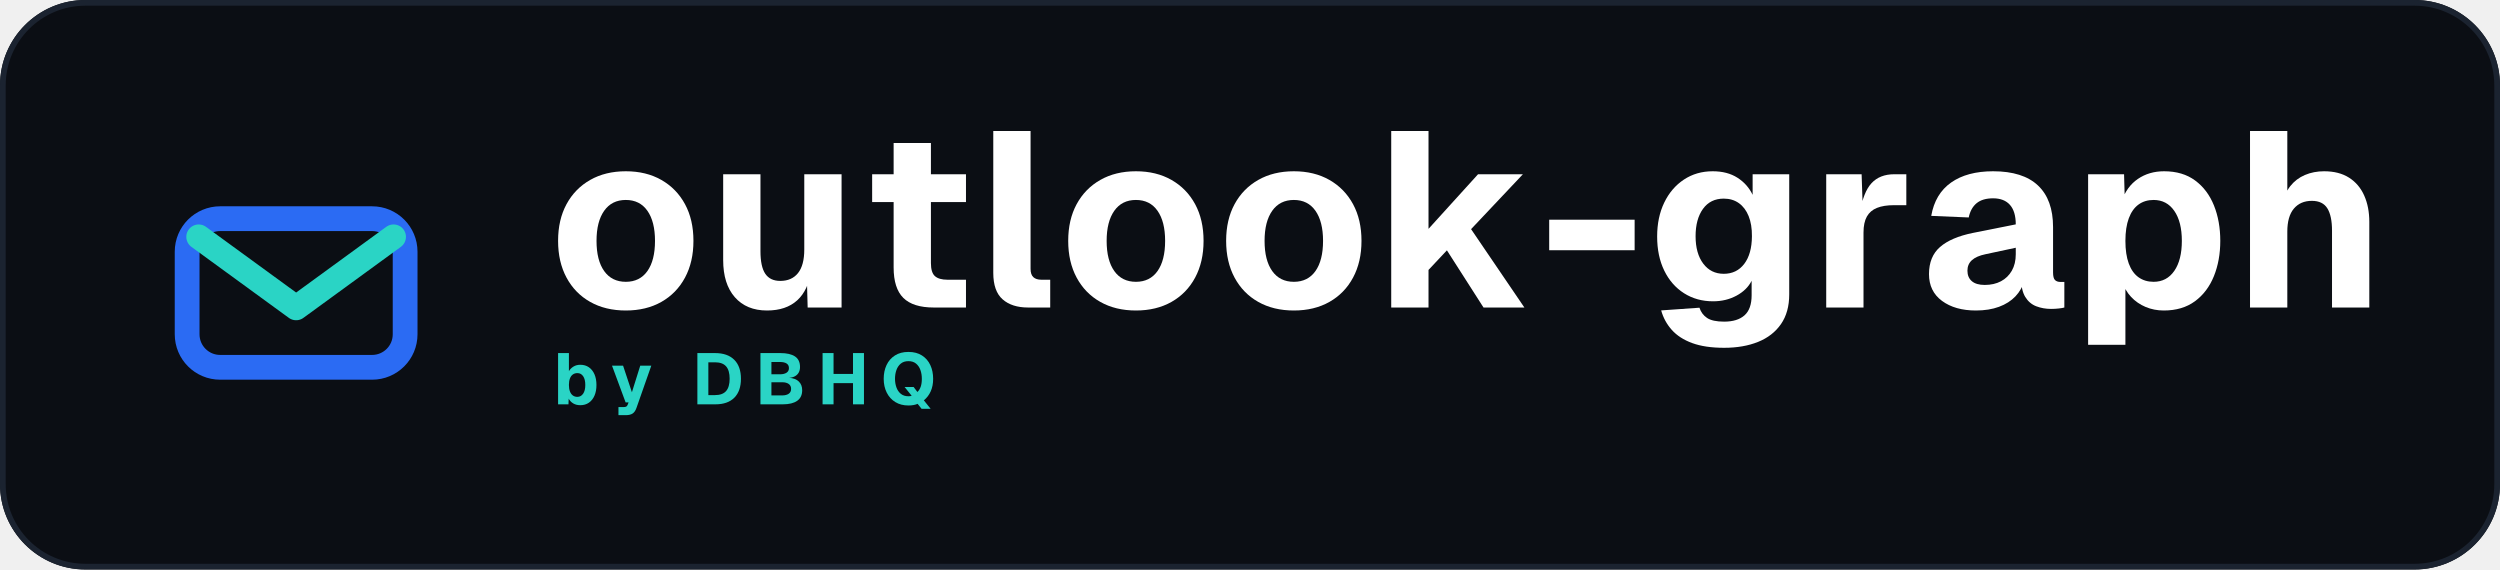
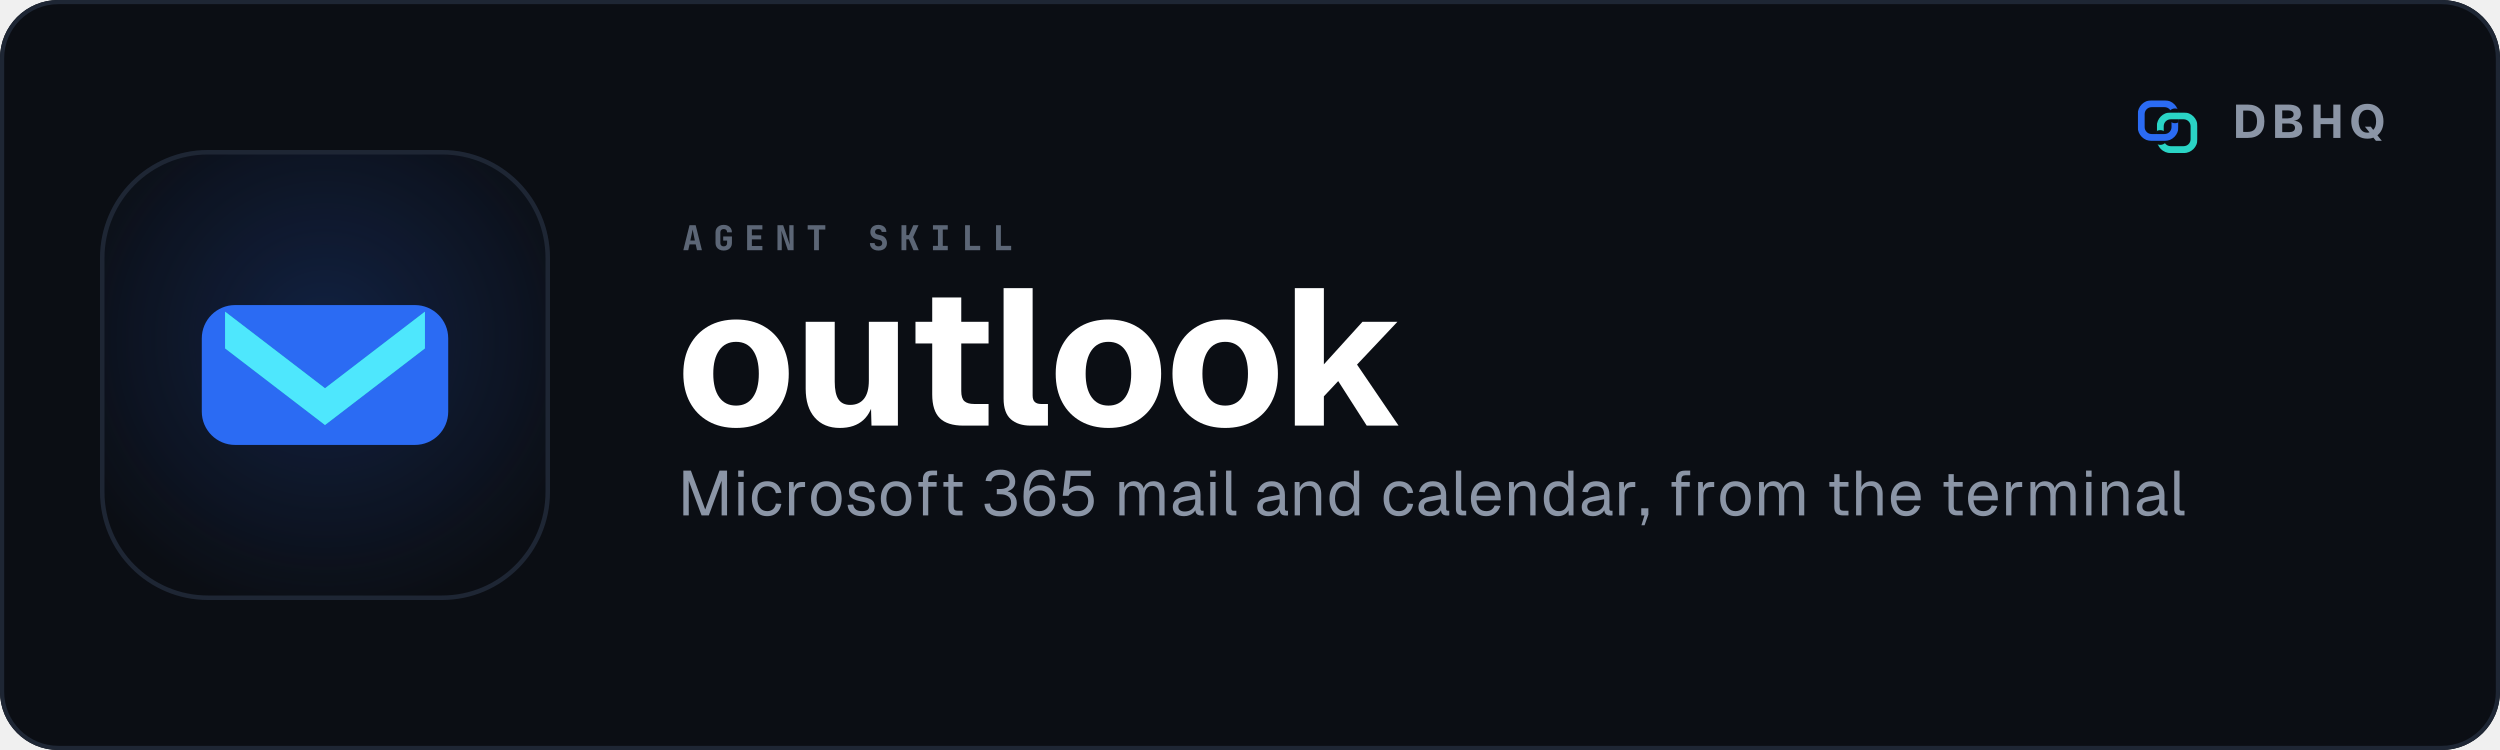
- <svg xmlns="http://www.w3.org/2000/svg" width="878" height="200" viewBox="0 0 878 200">
-   <rect width="878" height="200" rx="30" fill="#0B0E14" />
-   <rect x="1" y="1" width="876" height="198" rx="29" fill="none" stroke="#1B2330" stroke-width="2" />
-   <g transform="translate(46,42.0) scale(0.58)">
-     <rect x="34" y="60" width="132" height="90" rx="20" fill="none" stroke="#2B6BF3" stroke-width="15" />
-     <path d="M41,71 L100,114 L159,71" fill="none" stroke="#2AD4C5" stroke-width="15" stroke-linecap="round" stroke-linejoin="round" />
-   </g>
-   <g transform="translate(196,108)">
-     <g fill="#FFFFFF" transform="translate(-3.214,0) scale(0.08732,-0.08732)">
+ <svg xmlns="http://www.w3.org/2000/svg" viewBox="0 0 1200 360" width="1200" height="360">
+   <path d="M28,0 H1172 A28,28 0 0 1 1200,28 V332 A28,28 0 0 1 1172,360 H28 A28,28 0 0 1 0,332 V28 A28,28 0 0 1 28,0 Z" fill="#0B0E14" />
+   <path d="M28,1 H1172 A27,27 0 0 1 1199,28 V332 A27,27 0 0 1 1172,359 H28 A27,27 0 0 1 1,332 V28 A27,27 0 0 1 28,1 Z" fill="none" stroke="#1E2634" stroke-width="2" />
+   <g transform="translate(48,72.0) scale(1.08)">
+     <defs>
+       <radialGradient id="bloom-4916" cx="0.5" cy="0.42" r="0.62">
+         <stop offset="0" stop-color="#2B6BF3" stop-opacity="0.205" />
+         <stop offset="1" stop-color="#2B6BF3" stop-opacity="0" />
+       </radialGradient>
+     </defs>
+     <path d="M48,0 H152 A48,48 0 0 1 200,48 V152 A48,48 0 0 1 152,200 H48 A48,48 0 0 1 0,152 V48 A48,48 0 0 1 48,0 Z" fill="#0B0E14" />
+     <path d="M48,0 H152 A48,48 0 0 1 200,48 V152 A48,48 0 0 1 152,200 H48 A48,48 0 0 1 0,152 V48 A48,48 0 0 1 48,0 Z" fill="url(#bloom-4916)" />
+     <path d="M48,1 H152 A47,47 0 0 1 199,48 V152 A47,47 0 0 1 152,199 H48 A47,47 0 0 1 1,152 V48 A47,47 0 0 1 48,1 Z" fill="none" stroke="#1E2634" stroke-width="2" />
+     <g transform="translate(26.0,26.0) scale(0.74)">
+       <defs>
+         <clipPath id="clip-4916">
+           <path d="M46,58 H154 A20,20 0 0 1 174,78 V122 A20,20 0 0 1 154,142 H46 A20,20 0 0 1 26,122 V78 A20,20 0 0 1 46,58 Z" fill="#000" />
+         </clipPath>
+       </defs>
+       <g>
+         <path d="M46,58 H154 A20,20 0 0 1 174,78 V122 A20,20 0 0 1 154,142 H46 A20,20 0 0 1 26,122 V78 A20,20 0 0 1 46,58 Z" fill="#2B6BF3" />
+       </g>
+       <path d="M40,62 L100,108 L160,62 L160,84 L100,130 L40,84 Z" fill="#2AD4C5" />
+       <g clip-path="url(#clip-4916)">
+         <path d="M40,62 L100,108 L160,62 L160,84 L100,130 L40,84 Z" fill="#4EE7FD" />
+       </g>
+     </g>
+   </g>
+   <g transform="translate(328,120.1)">
+     <g fill="#5C6676" transform="translate(-0.473,0) scale(0.01644,-0.01644)">
+       <g transform="translate(0.00,0)">
+         <path d="M28.766 0 209.423 730H389.029L571.234 0H427.573L390.615 169.368H209.535L172.577 0ZM233.481 282.74H365.67L327.506 466.122Q319.151 508.038 311.425 546.367Q303.699 584.695 300 604.49Q296.301 584.695 289.425 546.791Q282.548 508.887 273.343 467.122Z" />
+       </g>
+       <g transform="translate(904.17,0)">
+         <path d="M304.425 -10Q232.054 -10 178.034 17.123Q124.013 44.247 94.115 93.446Q64.218 142.644 64.218 208.494V521.506Q64.218 588.356 94.115 637.054Q124.013 685.753 178.034 712.877Q232.054 740 304.425 740Q376.795 740 430.316 712.801Q483.837 685.603 513.659 637.096Q543.481 588.59 543.481 521.506H402.519Q402.519 568.218 376.656 592.799Q350.793 617.381 303.842 617.381Q256.891 617.381 231.035 592.702Q205.18 568.023 205.18 521.657V208.494Q205.18 162.697 231.035 137.583Q256.891 112.468 303.842 112.468Q350.793 112.468 376.656 137.583Q402.519 162.697 402.519 208.494V281.314H288.494V401.535H543.481V208.494Q543.481 142.442 513.659 93.42Q483.837 44.397 430.316 17.199Q376.795 -10 304.425 -10Z" />
+       </g>
+       <g transform="translate(1808.33,0)">
+         <path d="M83.013 0V730H528.494V607.23H221.276V433.891H493.494V316.519H221.276V122.77H528.494V0Z" />
+       </g>
+       <g transform="translate(2712.50,0)">
+         <path d="M64.519 0V730H231.234L425.356 155.962Q422.506 191.154 418.732 237.847Q414.958 284.539 412.609 331.834Q410.26 379.129 410.26 413.43V730H535.481V0H368.766L176.494 574.038Q179.343 543.243 182.192 500.373Q185.042 457.503 187.391 413.181Q189.74 368.858 189.74 333.557V0Z" />
+       </g>
+       <g transform="translate(3616.67,0)">
+         <path d="M229.519 0V602.984H42.26V730H557.74V602.984H370.481V0Z" />
+       </g>
+       <g transform="translate(4520.83,0)">
+         <path d="" />
+       </g>
+       <g transform="translate(5425.00,0)">
+         <path d="M302.301 -10Q226.356 -10 169.609 16.699Q112.862 43.397 81.814 92.596Q50.766 141.795 50.766 208.494H188.33Q188.33 164.481 219.261 138.475Q250.192 112.468 302.301 112.468Q353.26 112.468 382.191 137.851Q411.122 163.234 411.122 205.096Q411.122 238.054 392.293 263.76Q373.465 289.465 337.109 298.067L244.795 320.573Q161.356 340.573 112.513 397.17Q63.67 453.766 63.67 532.26Q63.67 596.205 91.793 642.753Q119.917 689.301 172.437 714.651Q224.958 740 296.151 740Q368.343 740 420.939 714.651Q473.535 689.301 502.659 642.828Q531.782 596.356 531.782 533.41H394.218Q394.218 573.218 367.862 596.224Q341.506 619.23 296.151 619.23Q251.644 619.23 226.289 596.649Q200.933 574.067 200.933 536.808Q200.933 506.151 219.46 486.569Q237.987 466.987 271.891 458.535L367.205 435.878Q451.247 416.728 500.24 354.433Q549.234 292.138 549.234 205.096Q549.234 140.247 519.186 91.548Q489.138 42.849 433.542 16.425Q377.946 -10 302.301 -10Z" />
+       </g>
+       <g transform="translate(6329.17,0)">
+         <path d="M69.067 0V730H210.029V439.782H285.753L413.779 730H566.138L409.77 383.946L572.74 0H417.929L286.151 316.615H210.029V0Z" />
+       </g>
+       <g transform="translate(7233.33,0)">
+         <path d="M83.766 0V127.016H229.368V602.984H83.766V730H516.234V602.984H370.632V127.016H516.234V0Z" />
+       </g>
+       <g transform="translate(8137.50,0)">
+         <path d="M117.26 0V730H258.221V127.016H558.494V0Z" />
+       </g>
+       <g transform="translate(9041.67,0)">
+         <path d="M117.26 0V730H258.221V127.016H558.494V0Z" />
+       </g>
+     </g>
+   </g>
+   <g transform="translate(328,204.3)">
+     <g fill="#FFFFFF" transform="translate(-3.421,0) scale(0.09296,-0.09296)">
      <g transform="translate(0.00,0)">
        <path d="M309.199 -12Q227.199 -12 165.9 22.6Q104.6 57.2 70.7 120.3Q36.8 183.4 36.8 268Q36.8 353 70.7 415.6Q104.6 478.2 165.9 513.1Q227.199 548 309.199 548Q391.199 548 452.298 513.1Q513.398 478.2 547.298 415.6Q581.198 353 581.198 268Q581.198 183.4 547.298 120.3Q513.398 57.2 452.298 22.6Q391.199 -12 309.199 -12ZM309.199 103.399Q365.4 103.399 396 146.599Q426.601 189.799 426.601 268Q426.601 345.6 396 389.101Q365.4 432.601 309.199 432.601Q252.998 432.601 222.198 389.101Q191.398 345.6 191.398 268Q191.398 189.799 222.198 146.599Q252.998 103.399 309.199 103.399Z" />
      </g>
-       <g transform="translate(635.18,0)">
+       <g transform="translate(602.94,0)">
        <path d="M242 -12Q159.401 -12 112.501 41.5Q65.601 95 65.601 190.8V536H215.598V226.399Q215.598 164.399 234.998 135.698Q254.399 106.998 295.199 106.998Q341.4 106.998 366.6 138.499Q391.801 169.999 391.801 233.199V536H541.798V0H405.4L401.201 154.399L419.6 150.399Q408.4 69.8 363.4 28.9Q318.4 -12 242 -12Z" />
      </g>
-       <g transform="translate(1259.35,0)">
+       <g transform="translate(1194.88,0)">
        <path d="M288.399 0Q205 0 166 38.7Q127 77.4 127 161.199V661.8H276.998V178.798Q276.998 140.398 293.298 126.098Q309.598 111.798 343.198 111.798H417.998V0ZM40.601 424.201V536H417.998V424.201Z" />
      </g>
-       <g transform="translate(1721.53,0)">
+       <g transform="translate(1624.82,0)">
        <path d="M205.599 0Q140.4 0 103 33Q65.601 65.999 65.601 139.598V710H215.598V155.598Q215.598 132.398 226.798 122.098Q237.998 111.798 258.797 111.798H294.598V0Z" />
      </g>
-       <g transform="translate(2051.71,0)">
+       <g transform="translate(1922.76,0)">
        <path d="M309.199 -12Q227.199 -12 165.9 22.6Q104.6 57.2 70.7 120.3Q36.8 183.4 36.8 268Q36.8 353 70.7 415.6Q104.6 478.2 165.9 513.1Q227.199 548 309.199 548Q391.199 548 452.298 513.1Q513.398 478.2 547.298 415.6Q581.198 353 581.198 268Q581.198 183.4 547.298 120.3Q513.398 57.2 452.298 22.6Q391.199 -12 309.199 -12ZM309.199 103.399Q365.4 103.399 396 146.599Q426.601 189.799 426.601 268Q426.601 345.6 396 389.101Q365.4 432.601 309.199 432.601Q252.998 432.601 222.198 389.101Q191.398 345.6 191.398 268Q191.398 189.799 222.198 146.599Q252.998 103.399 309.199 103.399Z" />
      </g>
-       <g transform="translate(2686.89,0)">
+       <g transform="translate(2525.70,0)">
        <path d="M309.199 -12Q227.199 -12 165.9 22.6Q104.6 57.2 70.7 120.3Q36.8 183.4 36.8 268Q36.8 353 70.7 415.6Q104.6 478.2 165.9 513.1Q227.199 548 309.199 548Q391.199 548 452.298 513.1Q513.398 478.2 547.298 415.6Q581.198 353 581.198 268Q581.198 183.4 547.298 120.3Q513.398 57.2 452.298 22.6Q391.199 -12 309.199 -12ZM309.199 103.399Q365.4 103.399 396 146.599Q426.601 189.799 426.601 268Q426.601 345.6 396 389.101Q365.4 432.601 309.199 432.601Q252.998 432.601 222.198 389.101Q191.398 345.6 191.398 268Q191.398 189.799 222.198 146.599Q252.998 103.399 309.199 103.399Z" />
      </g>
-       <g transform="translate(3322.06,0)">
+       <g transform="translate(3128.64,0)">
        <path d="M65.601 0V710H215.598V316.397L414.8 536H595.198L386.797 315.2L601.198 0H436.8L289.599 230.001L215.598 151.199V0Z" />
      </g>
-       <g transform="translate(3986.24,0)">
-         <path d="M36.8 230.401V353.199H380.4V230.401Z" />
-       </g>
-       <g transform="translate(4420.42,0)">
-         <path d="M306.199 -162Q229.4 -162 177.7 -143.0Q126 -124 95.6 -89.9Q65.2 -55.8 53 -11.6L206.998 -0.8Q215.398 -27 237.498 -41.901Q259.598 -56.801 306.199 -56.801Q359.6 -56.801 388.2 -31.401Q416.801 -6.001 416.801 49.599V107.401Q397.801 70.2 355.801 47.6Q313.801 25 261.801 25Q196 25 145 57.4Q94 89.8 65.4 148.4Q36.8 207 36.8 285.6Q36.8 362.8 65.2 421.8Q93.6 480.8 144.2 514.4Q194.8 548 260.2 548Q319.2 548 359.8 522Q400.401 496 420.801 453.2V536H567.998V52.799Q567.998 -18.8 534.898 -66.6Q501.798 -114.4 442.898 -138.2Q383.999 -162 306.199 -162ZM304.799 135.599Q356.6 135.599 387.1 175.599Q417.6 215.599 418 286.8Q418.401 334 404.7 367.8Q391 401.601 365.5 419.801Q339.999 438.001 304.799 438.001Q250.998 438.001 221.198 396.801Q191.398 355.6 191.398 286.8Q191.398 217.399 222.198 176.499Q252.998 135.599 304.799 135.599Z" />
-       </g>
-       <g transform="translate(5071.60,0)">
-         <path d="M65.601 0V536H207.998L213.198 380.401L201.598 382.801Q214.598 464 247.798 500Q280.998 536 339.398 536H387.798V411.602H338.598Q296.798 411.602 269.698 400.701Q242.598 389.801 229.098 365.801Q215.598 341.801 215.598 301.401V0Z" />
-       </g>
-       <g transform="translate(5513.77,0)">
-         <path d="M225.4 -12Q141.6 -12 89.2 26.6Q36.8 65.2 36.8 134.4Q36.8 204.8 81.3 243.5Q125.8 282.2 213.4 300L385.801 334.4Q385.801 386.4 362.4 412.801Q339 439.201 294.599 439.201Q252.199 439.201 228.298 419.501Q204.398 399.801 196.598 362.2L45.8 368.6Q61.4 457.4 125.8 502.7Q190.2 548 294.599 548Q414.598 548 475.198 490.8Q535.798 433.6 535.798 323.6V141.199Q535.798 118.399 543.498 110.599Q551.198 102.799 566.198 102.799H581.198V0Q574.198 -2.2 558.598 -3.9Q542.999 -5.6 527.599 -5.6Q495.799 -5.6 468.199 5Q440.599 15.6 423.999 42.5Q407.4 69.4 407.4 118.4L419.8 108Q410.4 72.2 384.6 45Q358.8 17.8 318.5 2.9Q278.2 -12 225.4 -12ZM260.999 90.799Q298.399 90.799 326.3 105.599Q354.2 120.399 370 148.1Q385.801 175.8 385.801 214.4V240.401L264.198 214.4Q227.598 206.8 209.498 190.5Q191.398 174.2 191.398 148.4Q191.398 120.999 209.198 105.899Q226.998 90.799 260.999 90.799Z" />
-       </g>
-       <g transform="translate(6124.95,0)">
-         <path d="M65.601 -150V536H210.198L213.398 422.6L200.798 428Q220.798 486.4 265.798 517.2Q310.798 548 371.198 548Q445.998 548 496.198 510.8Q546.398 473.6 571.798 410.3Q597.198 347 597.198 268Q597.198 189.6 571.498 126Q545.798 62.4 495.298 25.2Q444.798 -12 369.998 -12Q330.798 -12 296.798 2.3Q262.798 16.6 238.298 42.8Q213.798 69 202.998 104.8L215.598 112.8V-150ZM328.999 103.399Q381.8 103.399 412.2 147.299Q442.601 191.199 442.601 268Q442.601 344.801 412.2 388.701Q381.8 432.601 328.999 432.601Q293.799 432.601 268.399 414.201Q242.998 395.801 229.298 359.001Q215.598 322.2 215.598 268Q215.598 213.799 229.098 176.999Q242.598 140.199 268.199 121.799Q293.799 103.399 328.999 103.399Z" />
-       </g>
-       <g transform="translate(6776.13,0)">
-         <path d="M65.601 0V710H215.598V411.2L195.998 410.8Q203.598 457.8 227.298 487.9Q250.998 518 286.298 533Q321.598 548 363.598 548Q423.598 548 463.998 522.2Q504.398 496.4 524.898 450.3Q545.398 404.2 545.398 344.6V0H395.401V309.2Q395.401 368.801 376.601 398.901Q357.8 429.002 314.4 429.002Q268.399 429.002 241.998 397.801Q215.598 366.601 215.598 305.2V0Z" />
-       </g>
-     </g>
-   </g>
-   <g transform="translate(196,142)">
-     <g fill="#2AD4C5" transform="translate(-1.663,0) scale(0.02535,-0.02535)">
-       <g transform="translate(0.00,0)">
-         <path d="M373.998 -12Q317.798 -12 276.598 11.9Q235.398 35.8 212.398 78.8L209.398 0H65.601V710H215.598V459.6Q237.398 497.4 278.198 522.7Q318.998 548 373.998 548Q442.198 548 492.298 513.4Q542.398 478.8 569.798 415.9Q597.198 353 597.198 268Q597.198 183 569.798 120.1Q542.398 57.2 492.298 22.6Q442.198 -12 373.998 -12ZM332.399 103.399Q382 103.399 412.3 146.799Q442.601 190.199 442.601 268Q442.601 346.2 412.9 389.401Q383.2 432.601 333.199 432.601Q296.199 432.601 269.599 413.301Q242.998 394.001 229.298 357.201Q215.598 320.4 215.598 268Q215.598 217 229.298 179.999Q242.998 142.999 269.399 123.199Q295.799 103.399 332.399 103.399Z" />
-       </g>
-       <g transform="translate(791.78,0)">
-         <path d="M110.2 -150V-38.202H181.399Q206.999 -38.202 219.299 -30.602Q231.599 -23.001 238.599 -4.001L250.4 26.799H209.4L20.8 536H173.998L296.599 167.197L412.2 536H565.398L359.398 -50.801Q340.798 -104 306.898 -127Q272.998 -150 212.198 -150Z" />
-       </g>
-       <g transform="translate(1535.56,0)">
-         <path d="" />
-       </g>
-       <g transform="translate(1921.33,0)">
+     </g>
+   </g>
+   <g transform="translate(328,247.4)">
+     <g fill="#8B95A6" transform="translate(-2.786,0) scale(0.03028,-0.03028)">
+       <g transform="translate(0.00,0)">
+         <path d="M92 0V710H212L439 94L665 710H785V0H699V550L496 0H381L178 550V0Z" />
+       </g>
+       <g transform="translate(883.60,0)">
+         <path d="M80 0V530H164V0ZM78 613V711H166V613Z" />
+       </g>
+       <g transform="translate(1134.21,0)">
+         <path d="M287 -12Q213 -12 158.5 22.0Q104 56 74.0 118.5Q44 181 44 265Q44 349 74.0 411.0Q104 473 158.5 507.5Q213 542 287 542Q348 542 395.5 520.5Q443 499 473.0 458.0Q503 417 512 358L424 352Q415 405 378.0 433.5Q341 462 287 462Q214 462 173.0 409.5Q132 357 132 265Q132 173 173.0 120.5Q214 68 287 68Q341 68 378.0 98.0Q415 128 424 188L512 182Q503 123 473.0 79.5Q443 36 395.5 12.0Q348 -12 287 -12Z" />
+       </g>
+       <g transform="translate(1686.81,0)">
+         <path d="M80 0V530H154L158 396L150 399Q160 467 193.5 498.5Q227 530 283 530H335V450H284Q244 450 217.5 435.5Q191 421 177.5 392.5Q164 364 164 320V0Z" />
+       </g>
+       <g transform="translate(2072.42,0)">
+         <path d="M287 -12Q214 -12 159.0 22.0Q104 56 74.0 118.5Q44 181 44 265Q44 350 74.0 412.0Q104 474 159.0 508.0Q214 542 287 542Q360 542 414.5 508.0Q469 474 499.0 412.0Q529 350 529 265Q529 181 499.0 118.5Q469 56 414.5 22.0Q360 -12 287 -12ZM287 68Q360 68 400.5 120.5Q441 173 441 265Q441 357 400.5 409.5Q360 462 287 462Q214 462 173.0 409.5Q132 357 132 265Q132 173 173.0 120.5Q214 68 287 68Z" />
+       </g>
+       <g transform="translate(2652.02,0)">
+         <path d="M273 -12Q200 -12 150.5 11.0Q101 34 74.5 74.5Q48 115 44 167L132 173Q140 125 171.5 96.5Q203 68 273 68Q327 68 356.5 85.5Q386 103 386 142Q386 163 376.5 177.0Q367 191 339.0 201.5Q311 212 257 222Q183 236 141.0 257.0Q99 278 82.0 308.0Q65 338 65 380Q65 451 117.5 496.5Q170 542 266 542Q336 542 380.5 517.5Q425 493 448.0 454.0Q471 415 476 372L388 366Q386 391 373.0 413.0Q360 435 334.0 448.5Q308 462 264 462Q207 462 180.0 440.0Q153 418 153 384Q153 358 163.5 341.5Q174 325 200.5 314.5Q227 304 273 296Q351 283 395.0 263.0Q439 243 456.5 213.5Q474 184 474 142Q474 69 417.5 28.5Q361 -12 273 -12Z" />
+       </g>
+       <g transform="translate(3178.63,0)">
+         <path d="M287 -12Q214 -12 159.0 22.0Q104 56 74.0 118.5Q44 181 44 265Q44 350 74.0 412.0Q104 474 159.0 508.0Q214 542 287 542Q360 542 414.5 508.0Q469 474 499.0 412.0Q529 350 529 265Q529 181 499.0 118.5Q469 56 414.5 22.0Q360 -12 287 -12ZM287 68Q360 68 400.5 120.5Q441 173 441 265Q441 357 400.5 409.5Q360 462 287 462Q214 462 173.0 409.5Q132 357 132 265Q132 173 173.0 120.5Q214 68 287 68Z" />
+       </g>
+       <g transform="translate(3758.23,0)">
+         <path d="M132 0V578Q132 637 166.0 673.5Q200 710 272 710H356V636H278Q247 636 231.5 619.0Q216 602 216 572V0ZM60 456V530H349V456Z" />
+       </g>
+       <g transform="translate(4159.84,0)">
+         <path d="M274 0Q202 0 167.5 33.0Q133 66 133 136V654H217V138Q217 102 233.0 88.0Q249 74 282 74H358V0ZM55 456V530H358V456Z" />
+       </g>
+       <g transform="translate(4558.44,0)">
+         <path d="" />
+       </g>
+       <g transform="translate(4815.05,0)">
+         <path d="M301 -16Q183 -16 119.0 39.5Q55 95 50 183L139 189Q145 124 189.5 96.0Q234 68 301 68Q347 68 386.0 80.5Q425 93 449.0 121.5Q473 150 473 198Q473 269 426.0 302.0Q379 335 302 335H246V419H302Q365 419 406.5 444.0Q448 469 448 530Q448 585 412.5 613.5Q377 642 306 642Q236 642 200.5 615.0Q165 588 158 541L68 547Q78 627 139.0 676.5Q200 726 306 726Q378 726 430.0 702.5Q482 679 510.0 636.0Q538 593 538 534Q538 468 496.5 427.5Q455 387 374 372V390Q461 380 512.0 328.0Q563 276 563 198Q563 130 529.5 82.0Q496 34 437.0 9.0Q378 -16 301 -16Z" />
+       </g>
+       <g transform="translate(5434.65,0)">
+         <path d="M302 -16Q222 -16 165.5 20.5Q109 57 79.5 128.0Q50 199 50 300Q50 388 64.5 465.0Q79 542 111.5 600.5Q144 659 197.5 692.5Q251 726 330 726Q425 726 477.0 679.5Q529 633 550 558L460 550Q448 592 418.5 617.0Q389 642 330 642Q242 642 191.5 567.0Q141 492 138 340L120 344Q131 380 158.5 410.5Q186 441 226.5 459.5Q267 478 318 478Q388 478 441.0 448.0Q494 418 523.5 363.5Q553 309 553 236Q553 158 521.0 101.5Q489 45 432.5 14.5Q376 -16 302 -16ZM304 68Q374 68 418.5 112.5Q463 157 463 236Q463 285 444.0 321.0Q425 357 391.0 376.5Q357 396 312 396Q264 396 226.0 376.5Q188 357 166.0 321.0Q144 285 144 236Q144 187 163.5 149.0Q183 111 219.0 89.5Q255 68 304 68Z" />
+       </g>
+       <g transform="translate(6034.26,0)">
+         <path d="M312 -16Q237 -16 182.5 9.0Q128 34 96.5 79.0Q65 124 60 183L150 189Q158 129 201.5 98.5Q245 68 312 68Q387 68 431.0 110.5Q475 153 475 228Q475 278 455.5 314.5Q436 351 399.0 371.0Q362 391 310 391Q261 391 221.0 370.0Q181 349 164 311H72L119 710H517V626H198L166 364L150 380Q166 411 192.5 431.5Q219 452 253.5 462.5Q288 473 326 473Q397 473 451.0 441.5Q505 410 535.0 354.5Q565 299 565 228Q565 157 533.0 101.5Q501 46 444.0 15.0Q387 -16 312 -16Z" />
+       </g>
+       <g transform="translate(6666.86,0)">
+         <path d="" />
+       </g>
+       <g transform="translate(6923.47,0)">
+         <path d="M80 0V530H157L160 396L148 400Q157 444 179.5 475.5Q202 507 235.0 524.5Q268 542 308 542Q377 542 420.5 504.0Q464 466 475 398L459 399Q467 445 488.5 476.5Q510 508 544.0 525.0Q578 542 622 542Q679 542 718.0 518.5Q757 495 777.0 450.0Q797 405 797 341V0H713V323Q713 395 685.0 431.5Q657 468 602 468Q565 468 537.5 450.0Q510 432 495.0 398.5Q480 365 480 317V0H396V317Q396 388 371.0 428.0Q346 468 287 468Q250 468 222.5 450.0Q195 432 179.5 398.0Q164 364 164 317V0Z" />
+       </g>
+       <g transform="translate(7807.07,0)">
+         <path d="M223 -12Q141 -12 92.5 26.0Q44 64 44 132Q44 200 84.0 239.0Q124 278 211 294L399 329Q399 396 367.5 429.0Q336 462 273 462Q218 462 186.0 437.5Q154 413 142 367L53 374Q68 449 125.5 495.5Q183 542 273 542Q375 542 429.0 484.5Q483 427 483 326V107Q483 89 489.5 81.5Q496 74 511 74H532V0Q528 -1 519.0 -1.5Q510 -2 500 -2Q464 -2 441.5 9.5Q419 21 409.0 45.5Q399 70 399 110L409 108Q402 74 375.0 46.5Q348 19 308.0 3.5Q268 -12 223 -12ZM231 62Q284 62 321.5 82.5Q359 103 379.0 138.5Q399 174 399 218V256L227 224Q173 214 152.5 193.5Q132 173 132 140Q132 103 158.5 82.5Q185 62 231 62Z" />
+       </g>
+       <g transform="translate(8364.67,0)">
+         <path d="M80 0V530H164V0ZM78 613V711H166V613Z" />
+       </g>
+       <g transform="translate(8615.28,0)">
+         <path d="M184 0Q138 0 109.0 24.0Q80 48 80 100V710H164V107Q164 91 172.5 82.5Q181 74 197 74H243V0Z" />
+       </g>
+       <g transform="translate(8888.88,0)">
+         <path d="" />
+       </g>
+       <g transform="translate(9145.49,0)">
+         <path d="M223 -12Q141 -12 92.5 26.0Q44 64 44 132Q44 200 84.0 239.0Q124 278 211 294L399 329Q399 396 367.5 429.0Q336 462 273 462Q218 462 186.0 437.5Q154 413 142 367L53 374Q68 449 125.5 495.5Q183 542 273 542Q375 542 429.0 484.5Q483 427 483 326V107Q483 89 489.5 81.5Q496 74 511 74H532V0Q528 -1 519.0 -1.5Q510 -2 500 -2Q464 -2 441.5 9.5Q419 21 409.0 45.5Q399 70 399 110L409 108Q402 74 375.0 46.5Q348 19 308.0 3.5Q268 -12 223 -12ZM231 62Q284 62 321.5 82.5Q359 103 379.0 138.5Q399 174 399 218V256L227 224Q173 214 152.5 193.5Q132 173 132 140Q132 103 158.5 82.5Q185 62 231 62Z" />
+       </g>
+       <g transform="translate(9703.09,0)">
+         <path d="M80 0V530H157L160 395L150 404Q160 451 185.0 481.5Q210 512 245.5 527.0Q281 542 322 542Q383 542 422.5 515.0Q462 488 481.5 442.5Q501 397 501 341V0H417V317Q417 366 405.5 399.5Q394 433 369.0 450.5Q344 468 304 468Q243 468 203.5 429.5Q164 391 164 317V0Z" />
+       </g>
+       <g transform="translate(10290.70,0)">
+         <path d="M268 -12Q199 -12 148.5 22.0Q98 56 71.0 118.0Q44 180 44 265Q44 350 71.0 412.0Q98 474 148.5 508.0Q199 542 268 542Q321 542 365.0 519.5Q409 497 431 456V710H515V0H439L436 80Q414 37 369.0 12.5Q324 -12 268 -12ZM285 68Q332 68 364.5 92.0Q397 116 414.0 160.5Q431 205 431 265Q431 327 414.0 371.0Q397 415 364.5 438.5Q332 462 285 462Q215 462 173.5 409.5Q132 357 132 265Q132 174 173.5 121.0Q215 68 285 68Z" />
+       </g>
+       <g transform="translate(10892.30,0)">
+         <path d="" />
+       </g>
+       <g transform="translate(11148.91,0)">
+         <path d="M287 -12Q213 -12 158.5 22.0Q104 56 74.0 118.5Q44 181 44 265Q44 349 74.0 411.0Q104 473 158.5 507.5Q213 542 287 542Q348 542 395.5 520.5Q443 499 473.0 458.0Q503 417 512 358L424 352Q415 405 378.0 433.5Q341 462 287 462Q214 462 173.0 409.5Q132 357 132 265Q132 173 173.0 120.5Q214 68 287 68Q341 68 378.0 98.0Q415 128 424 188L512 182Q503 123 473.0 79.5Q443 36 395.5 12.0Q348 -12 287 -12Z" />
+       </g>
+       <g transform="translate(11701.51,0)">
+         <path d="M223 -12Q141 -12 92.5 26.0Q44 64 44 132Q44 200 84.0 239.0Q124 278 211 294L399 329Q399 396 367.5 429.0Q336 462 273 462Q218 462 186.0 437.5Q154 413 142 367L53 374Q68 449 125.5 495.5Q183 542 273 542Q375 542 429.0 484.5Q483 427 483 326V107Q483 89 489.5 81.5Q496 74 511 74H532V0Q528 -1 519.0 -1.5Q510 -2 500 -2Q464 -2 441.5 9.5Q419 21 409.0 45.5Q399 70 399 110L409 108Q402 74 375.0 46.5Q348 19 308.0 3.5Q268 -12 223 -12ZM231 62Q284 62 321.5 82.5Q359 103 379.0 138.5Q399 174 399 218V256L227 224Q173 214 152.5 193.5Q132 173 132 140Q132 103 158.5 82.5Q185 62 231 62Z" />
+       </g>
+       <g transform="translate(12259.12,0)">
+         <path d="M184 0Q138 0 109.0 24.0Q80 48 80 100V710H164V107Q164 91 172.5 82.5Q181 74 197 74H243V0Z" />
+       </g>
+       <g transform="translate(12532.72,0)">
+         <path d="M287 -12Q212 -12 157.5 22.0Q103 56 73.5 118.5Q44 181 44 265Q44 349 73.5 411.0Q103 473 156.5 507.5Q210 542 283 542Q352 542 405.0 509.5Q458 477 487.5 415.0Q517 353 517 264V239H132Q137 154 177.5 111.0Q218 68 287 68Q339 68 372.5 92.5Q406 117 419 157L509 150Q488 79 429.5 33.5Q371 -12 287 -12ZM132 313H425Q419 390 380.5 426.0Q342 462 283 462Q222 462 182.5 424.5Q143 387 132 313Z" />
+       </g>
+       <g transform="translate(13100.33,0)">
+         <path d="M80 0V530H157L160 395L150 404Q160 451 185.0 481.5Q210 512 245.5 527.0Q281 542 322 542Q383 542 422.5 515.0Q462 488 481.5 442.5Q501 397 501 341V0H417V317Q417 366 405.5 399.5Q394 433 369.0 450.5Q344 468 304 468Q243 468 203.5 429.5Q164 391 164 317V0Z" />
+       </g>
+       <g transform="translate(13687.93,0)">
+         <path d="M268 -12Q199 -12 148.5 22.0Q98 56 71.0 118.0Q44 180 44 265Q44 350 71.0 412.0Q98 474 148.5 508.0Q199 542 268 542Q321 542 365.0 519.5Q409 497 431 456V710H515V0H439L436 80Q414 37 369.0 12.5Q324 -12 268 -12ZM285 68Q332 68 364.5 92.0Q397 116 414.0 160.5Q431 205 431 265Q431 327 414.0 371.0Q397 415 364.5 438.5Q332 462 285 462Q215 462 173.5 409.5Q132 357 132 265Q132 174 173.5 121.0Q215 68 285 68Z" />
+       </g>
+       <g transform="translate(14289.53,0)">
+         <path d="M223 -12Q141 -12 92.5 26.0Q44 64 44 132Q44 200 84.0 239.0Q124 278 211 294L399 329Q399 396 367.5 429.0Q336 462 273 462Q218 462 186.0 437.5Q154 413 142 367L53 374Q68 449 125.5 495.5Q183 542 273 542Q375 542 429.0 484.5Q483 427 483 326V107Q483 89 489.5 81.5Q496 74 511 74H532V0Q528 -1 519.0 -1.5Q510 -2 500 -2Q464 -2 441.5 9.5Q419 21 409.0 45.5Q399 70 399 110L409 108Q402 74 375.0 46.5Q348 19 308.0 3.5Q268 -12 223 -12ZM231 62Q284 62 321.5 82.5Q359 103 379.0 138.5Q399 174 399 218V256L227 224Q173 214 152.5 193.5Q132 173 132 140Q132 103 158.5 82.5Q185 62 231 62Z" />
+       </g>
+       <g transform="translate(14847.14,0)">
+         <path d="M80 0V530H154L158 396L150 399Q160 467 193.5 498.5Q227 530 283 530H335V450H284Q244 450 217.5 435.5Q191 421 177.5 392.5Q164 364 164 320V0Z" />
+       </g>
+       <g transform="translate(15232.74,0)">
+         <path d="M47 -156 95 0H44V113H157V14L97 -156Z" />
+       </g>
+       <g transform="translate(15440.35,0)">
+         <path d="" />
+       </g>
+       <g transform="translate(15696.95,0)">
+         <path d="M132 0V578Q132 637 166.0 673.5Q200 710 272 710H356V636H278Q247 636 231.5 619.0Q216 602 216 572V0ZM60 456V530H349V456Z" />
+       </g>
+       <g transform="translate(16098.56,0)">
+         <path d="M80 0V530H154L158 396L150 399Q160 467 193.5 498.5Q227 530 283 530H335V450H284Q244 450 217.5 435.5Q191 421 177.5 392.5Q164 364 164 320V0Z" />
+       </g>
+       <g transform="translate(16484.16,0)">
+         <path d="M287 -12Q214 -12 159.0 22.0Q104 56 74.0 118.5Q44 181 44 265Q44 350 74.0 412.0Q104 474 159.0 508.0Q214 542 287 542Q360 542 414.5 508.0Q469 474 499.0 412.0Q529 350 529 265Q529 181 499.0 118.5Q469 56 414.5 22.0Q360 -12 287 -12ZM287 68Q360 68 400.5 120.5Q441 173 441 265Q441 357 400.5 409.5Q360 462 287 462Q214 462 173.0 409.5Q132 357 132 265Q132 173 173.0 120.5Q214 68 287 68Z" />
+       </g>
+       <g transform="translate(17063.77,0)">
+         <path d="M80 0V530H157L160 396L148 400Q157 444 179.5 475.5Q202 507 235.0 524.5Q268 542 308 542Q377 542 420.5 504.0Q464 466 475 398L459 399Q467 445 488.5 476.5Q510 508 544.0 525.0Q578 542 622 542Q679 542 718.0 518.5Q757 495 777.0 450.0Q797 405 797 341V0H713V323Q713 395 685.0 431.5Q657 468 602 468Q565 468 537.5 450.0Q510 432 495.0 398.5Q480 365 480 317V0H396V317Q396 388 371.0 428.0Q346 468 287 468Q250 468 222.5 450.0Q195 432 179.5 398.0Q164 364 164 317V0Z" />
+       </g>
+       <g transform="translate(17947.37,0)">
+         <path d="" />
+       </g>
+       <g transform="translate(18203.98,0)">
+         <path d="M274 0Q202 0 167.5 33.0Q133 66 133 136V654H217V138Q217 102 233.0 88.0Q249 74 282 74H358V0ZM55 456V530H358V456Z" />
+       </g>
+       <g transform="translate(18602.58,0)">
+         <path d="M80 0V710H164V413L154 415Q164 459 188.0 487.0Q212 515 247.0 528.5Q282 542 324 542Q381 542 420.5 516.5Q460 491 480.5 445.5Q501 400 501 341V0H417V317Q417 394 389.5 431.0Q362 468 306 468Q242 468 203.0 429.0Q164 390 164 316V0Z" />
+       </g>
+       <g transform="translate(19190.19,0)">
+         <path d="M287 -12Q212 -12 157.5 22.0Q103 56 73.5 118.5Q44 181 44 265Q44 349 73.5 411.0Q103 473 156.5 507.5Q210 542 283 542Q352 542 405.0 509.5Q458 477 487.5 415.0Q517 353 517 264V239H132Q137 154 177.5 111.0Q218 68 287 68Q339 68 372.5 92.5Q406 117 419 157L509 150Q488 79 429.5 33.5Q371 -12 287 -12ZM132 313H425Q419 390 380.5 426.0Q342 462 283 462Q222 462 182.5 424.5Q143 387 132 313Z" />
+       </g>
+       <g transform="translate(19757.79,0)">
+         <path d="" />
+       </g>
+       <g transform="translate(20014.40,0)">
+         <path d="M274 0Q202 0 167.5 33.0Q133 66 133 136V654H217V138Q217 102 233.0 88.0Q249 74 282 74H358V0ZM55 456V530H358V456Z" />
+       </g>
+       <g transform="translate(20413.00,0)">
+         <path d="M287 -12Q212 -12 157.5 22.0Q103 56 73.5 118.5Q44 181 44 265Q44 349 73.5 411.0Q103 473 156.5 507.5Q210 542 283 542Q352 542 405.0 509.5Q458 477 487.5 415.0Q517 353 517 264V239H132Q137 154 177.5 111.0Q218 68 287 68Q339 68 372.5 92.5Q406 117 419 157L509 150Q488 79 429.5 33.5Q371 -12 287 -12ZM132 313H425Q419 390 380.5 426.0Q342 462 283 462Q222 462 182.5 424.5Q143 387 132 313Z" />
+       </g>
+       <g transform="translate(20980.60,0)">
+         <path d="M80 0V530H154L158 396L150 399Q160 467 193.5 498.5Q227 530 283 530H335V450H284Q244 450 217.5 435.5Q191 421 177.5 392.5Q164 364 164 320V0Z" />
+       </g>
+       <g transform="translate(21366.21,0)">
+         <path d="M80 0V530H157L160 396L148 400Q157 444 179.5 475.5Q202 507 235.0 524.5Q268 542 308 542Q377 542 420.5 504.0Q464 466 475 398L459 399Q467 445 488.5 476.5Q510 508 544.0 525.0Q578 542 622 542Q679 542 718.0 518.5Q757 495 777.0 450.0Q797 405 797 341V0H713V323Q713 395 685.0 431.5Q657 468 602 468Q565 468 537.5 450.0Q510 432 495.0 398.5Q480 365 480 317V0H396V317Q396 388 371.0 428.0Q346 468 287 468Q250 468 222.5 450.0Q195 432 179.5 398.0Q164 364 164 317V0Z" />
+       </g>
+       <g transform="translate(22249.81,0)">
+         <path d="M80 0V530H164V0ZM78 613V711H166V613Z" />
+       </g>
+       <g transform="translate(22500.42,0)">
+         <path d="M80 0V530H157L160 395L150 404Q160 451 185.0 481.5Q210 512 245.5 527.0Q281 542 322 542Q383 542 422.5 515.0Q462 488 481.5 442.5Q501 397 501 341V0H417V317Q417 366 405.5 399.5Q394 433 369.0 450.5Q344 468 304 468Q243 468 203.5 429.5Q164 391 164 317V0Z" />
+       </g>
+       <g transform="translate(23088.02,0)">
+         <path d="M223 -12Q141 -12 92.5 26.0Q44 64 44 132Q44 200 84.0 239.0Q124 278 211 294L399 329Q399 396 367.5 429.0Q336 462 273 462Q218 462 186.0 437.5Q154 413 142 367L53 374Q68 449 125.5 495.5Q183 542 273 542Q375 542 429.0 484.5Q483 427 483 326V107Q483 89 489.5 81.5Q496 74 511 74H532V0Q528 -1 519.0 -1.5Q510 -2 500 -2Q464 -2 441.5 9.5Q419 21 409.0 45.5Q399 70 399 110L409 108Q402 74 375.0 46.5Q348 19 308.0 3.5Q268 -12 223 -12ZM231 62Q284 62 321.5 82.5Q359 103 379.0 138.5Q399 174 399 218V256L227 224Q173 214 152.5 193.5Q132 173 132 140Q132 103 158.5 82.5Q185 62 231 62Z" />
+       </g>
+       <g transform="translate(23645.63,0)">
+         <path d="M184 0Q138 0 109.0 24.0Q80 48 80 100V710H164V107Q164 91 172.5 82.5Q181 74 197 74H243V0Z" />
+       </g>
+     </g>
+   </g>
+   <g transform="translate(1019.659,40) scale(0.208)">
+     <defs>
+       <mask id="maendorse">
+         <rect width="200" height="200" fill="white" />
+         <circle cx="126" cy="88" r="17" fill="black" />
+       </mask>
+       <mask id="mbendorse">
+         <rect width="200" height="200" fill="white" />
+         <circle cx="92" cy="138" r="17" fill="black" />
+       </mask>
+     </defs>
+     <g transform="translate(-9,-13)">
+       <g mask="url(#maendorse)">
+         <rect x="48" y="60" width="78" height="78" rx="24" fill="none" stroke="#2B6BF3" stroke-width="16" />
+       </g>
+       <g mask="url(#mbendorse)">
+         <rect x="92" y="88" width="78" height="78" rx="24" fill="none" stroke="#2AD4C5" stroke-width="16" />
+       </g>
+     </g>
+   </g>
+   <g transform="translate(1073.3,66.2)">
+     <g fill="#8B95A6" transform="translate(-1.668,0) scale(0.02254,-0.02254)">
+       <g transform="translate(0.00,0)">
        <path d="M74.001 0V710H318.6Q491.599 710 584.599 617.5Q677.599 525 677.599 354Q677.599 184 586.099 92.0Q494.599 0 324.6 0ZM225.998 127.798H318.6Q422.001 127.798 471.501 183.599Q521.002 239.399 521.002 354.6Q521.002 470.601 471.501 526.401Q422.001 582.202 318.6 582.202H225.998Z" />
      </g>
-       <g transform="translate(2795.11,0)">
+       <g transform="translate(831.38,0)">
        <path d="M74.001 0V710H350.399Q482.399 710 552.299 663.7Q622.199 617.4 622.199 517.2Q622.199 473 604.299 440.4Q586.398 407.8 551.798 388.9Q517.198 370 467.998 366.4L467.598 367.6Q557.398 362.2 604.798 316.7Q652.199 271.2 652.199 195.6Q652.199 96.8 582.599 48.4Q512.999 0 384.4 0ZM225.998 123.598H376.6Q431.601 123.598 465.101 146.099Q498.601 168.599 498.601 213.799Q498.601 259 465.401 282.4Q432.201 305.801 376.6 305.801H225.998ZM225.998 416.199H345.6Q402 416.199 435.301 437.9Q468.601 459.6 468.601 501.201Q468.601 545.201 436.201 565.801Q403.801 586.402 345.6 586.402H225.998Z" />
      </g>
-       <g transform="translate(3655.89,0)">
+       <g transform="translate(1649.75,0)">
        <path d="M74.001 0V710H225.998V373.4L158.599 421.199H562.801L495.402 373.4V710H647.399V0H495.402V340.6L562.801 293.401H158.599L225.998 340.6V0Z" />
      </g>
-       <g transform="translate(4534.67,0)">
+       <g transform="translate(2486.12,0)">
        <path d="M566.599 -61.8 511.799 7Q488.999 -3.6 456.399 -9.8Q423.799 -16 384.599 -16Q279.599 -16 202.7 31.4Q125.8 78.8 83.9 162.5Q42 246.2 42 354Q42 459.8 81.3 543.8Q120.6 627.8 197.4 676.9Q274.2 726 384.599 726Q495.799 726 572.299 676.9Q648.799 627.8 687.898 543.8Q726.998 459.8 726.998 354Q726.998 255.4 693.498 180.3Q659.998 105.199 598.198 55.199L692.198 -61.8ZM384.599 111.798Q398.2 111.798 409.2 113.398Q420.2 114.998 429.6 118.598L331.4 239.799H456.999L509 170.997Q538.8 199.198 554.601 243.699Q570.401 288.199 570.401 354Q570.401 419.201 550.901 474.601Q531.401 530.001 490.4 564.102Q449.4 598.202 384.599 598.202Q319.799 598.202 278.698 564.102Q237.598 530.001 218.098 474.601Q198.597 419.201 198.597 354Q198.597 289.799 218.398 234.399Q238.198 178.999 279.498 145.398Q320.799 111.798 384.599 111.798Z" />
      </g>
    </g>
  </g>
</svg>
